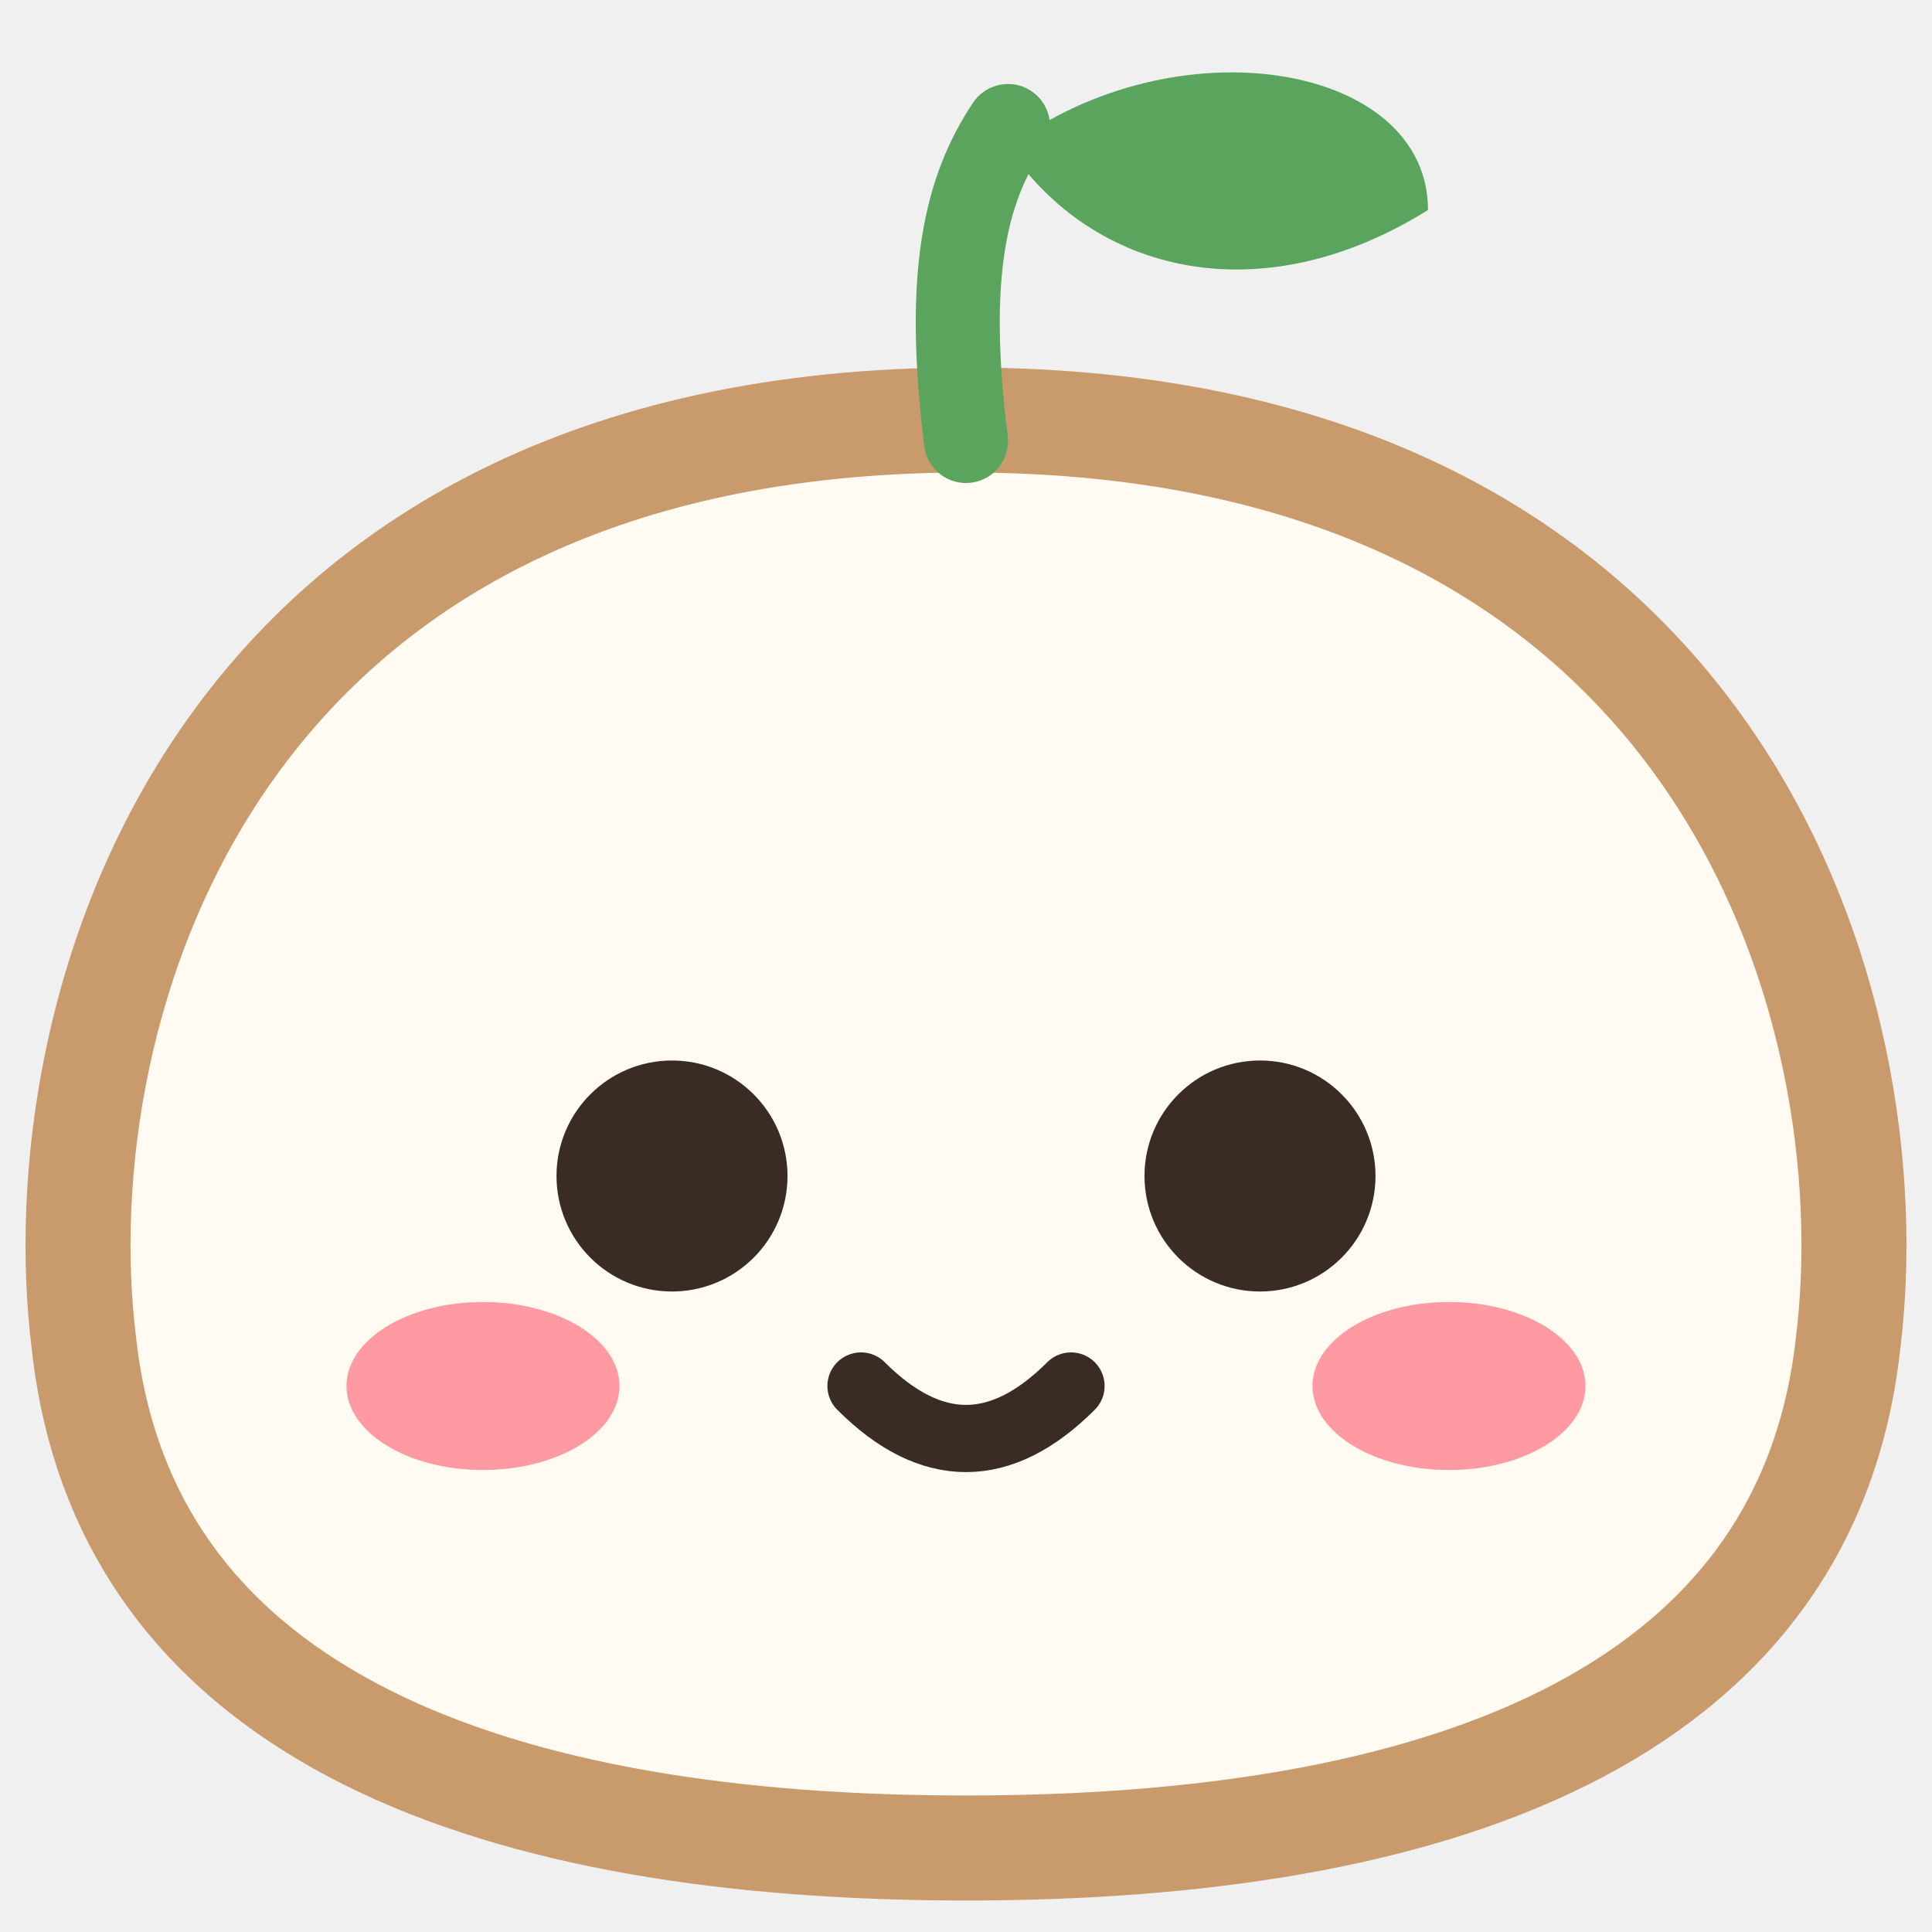
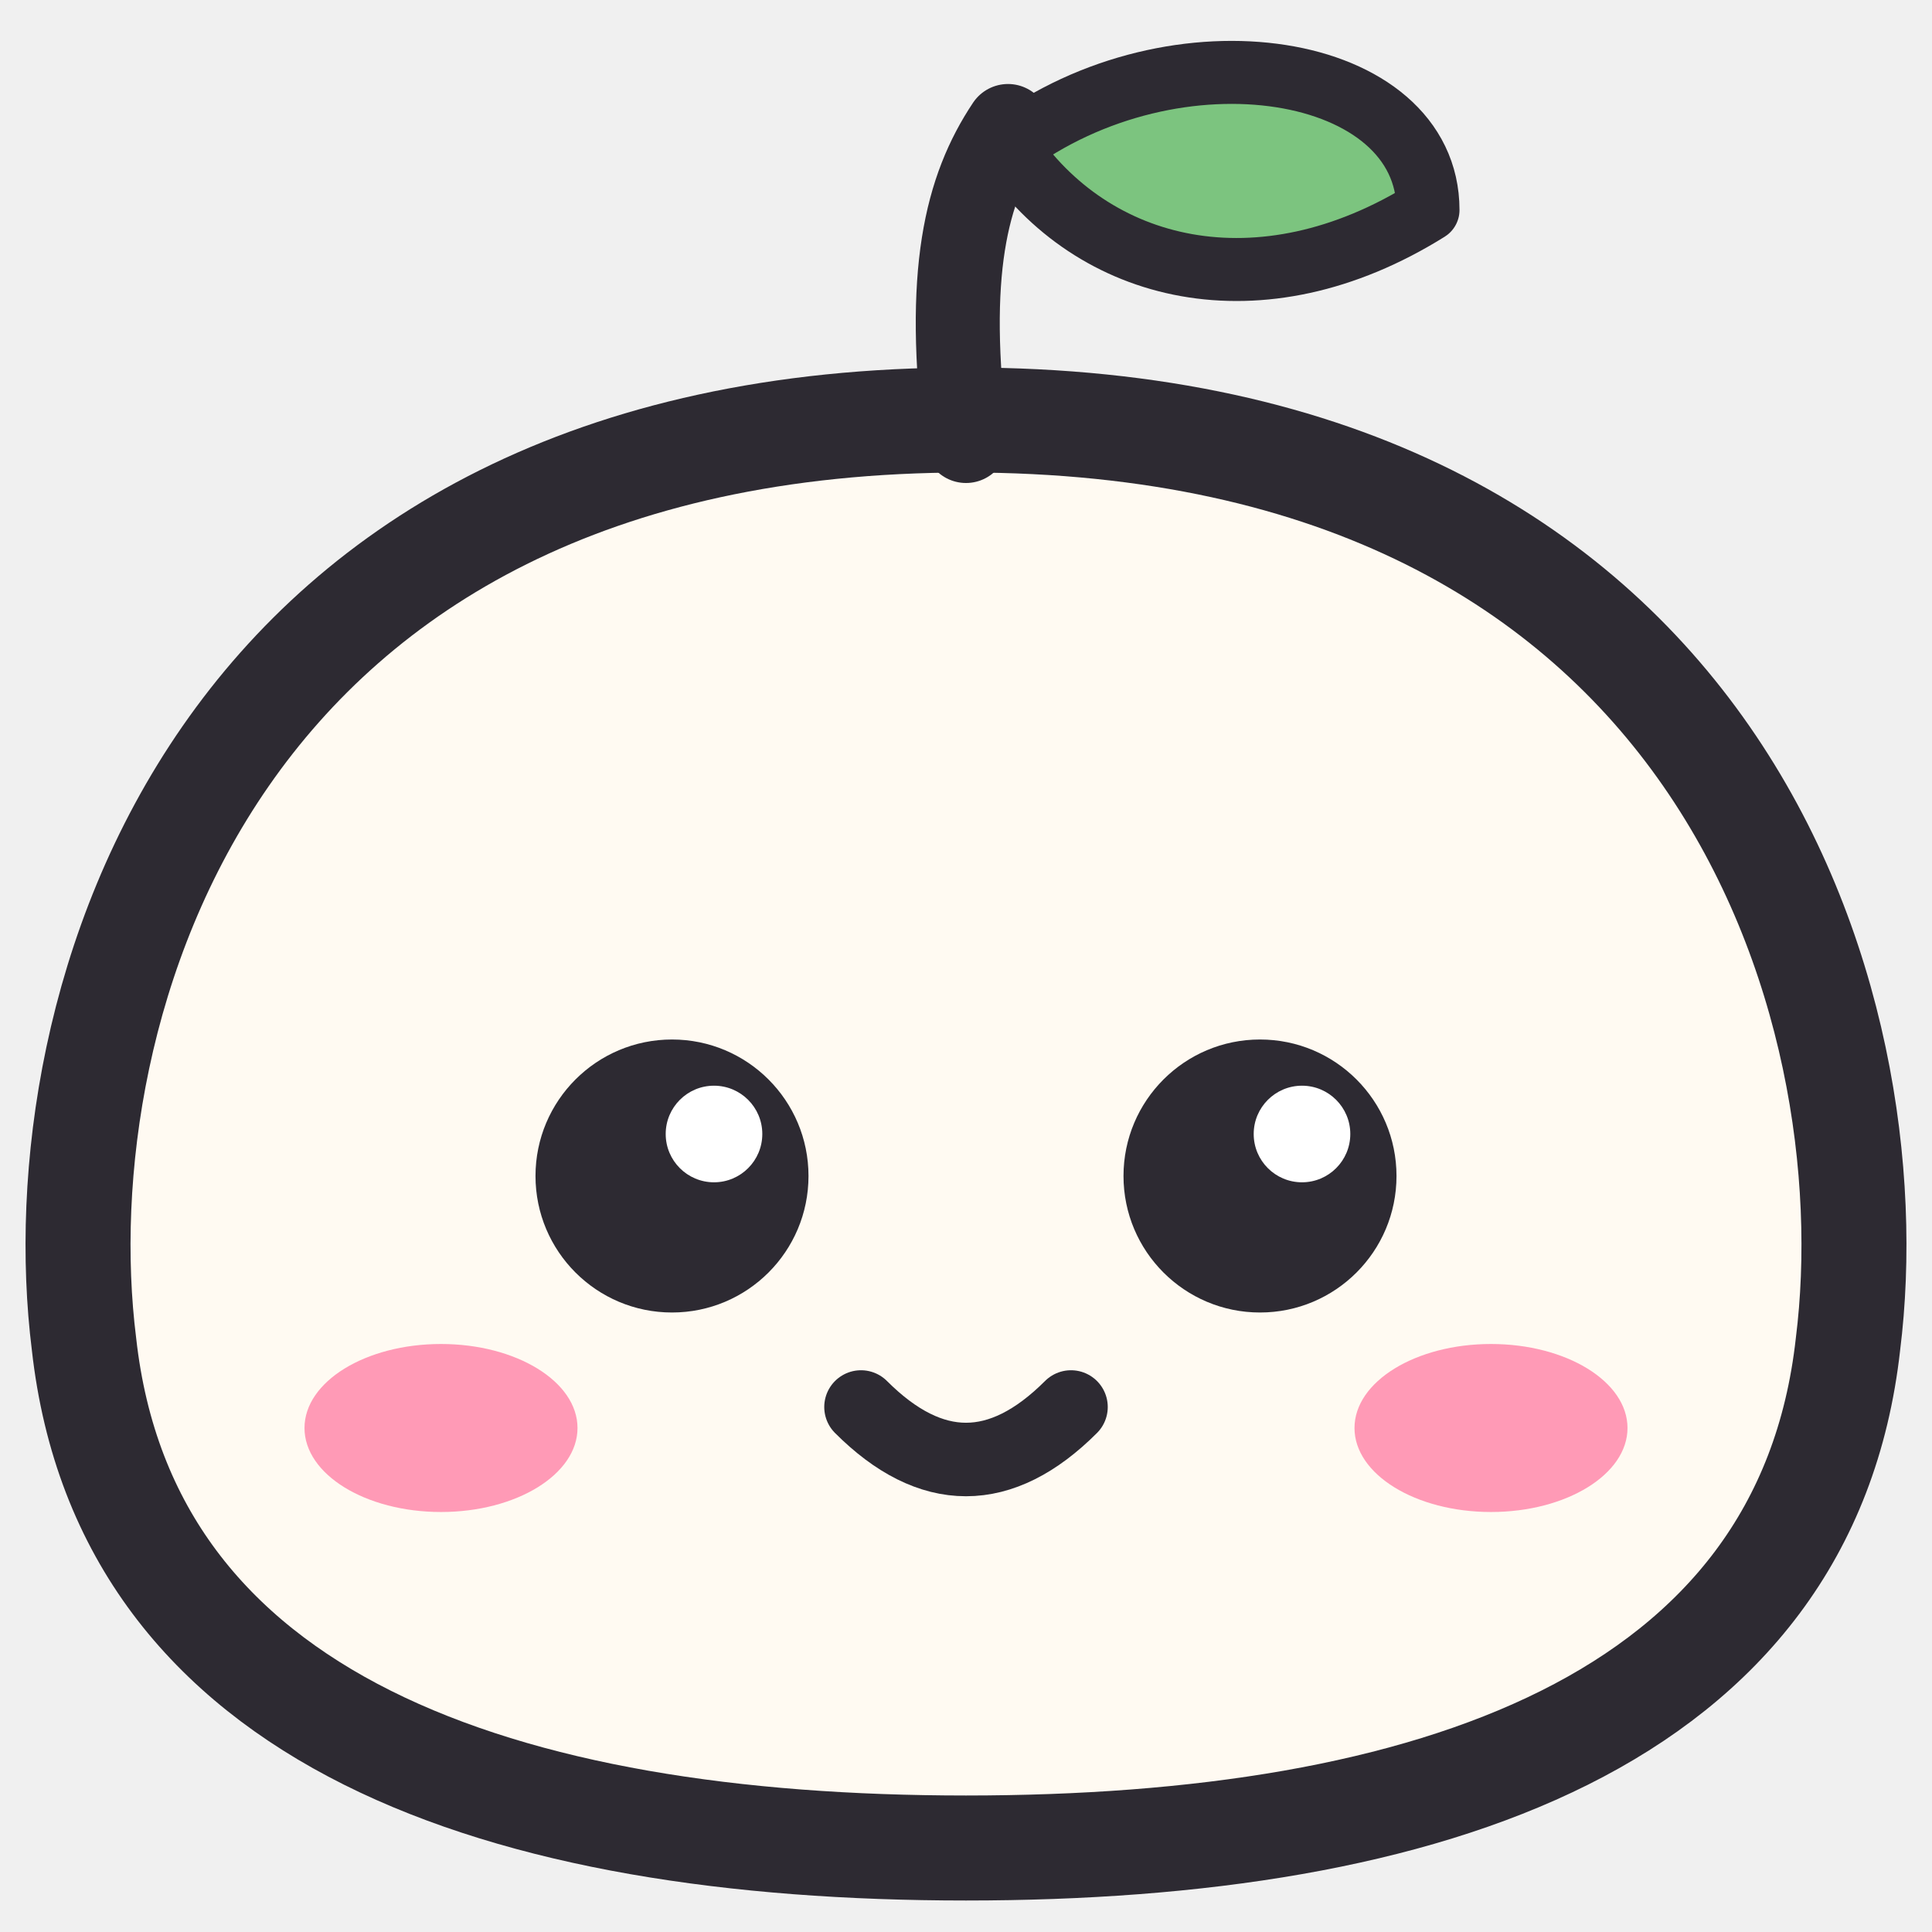
<svg xmlns="http://www.w3.org/2000/svg" viewBox="4 2 92 92">
-   <path d="M50 22 C 86 22 94 50 92 66 C 90 84 72 90 50 90 C 28 90 10 84 8 66 C 6 50 14 22 50 22 Z" fill="#fffaf2" stroke="#c99a6b" stroke-width="5" />
-   <path d="M50 23 C 49 15 50 11 52 8" stroke="#5aa45e" stroke-width="4" fill="none" stroke-linecap="round" />
-   <path d="M52 9 C 60 3 72 5 72 12 C 64 17 56 15 52 9 Z" fill="#5aa45e" />
-   <circle cx="36" cy="58" r="5.5" fill="#3a2c25" />
-   <circle cx="64" cy="58" r="5.5" fill="#3a2c25" />
-   <ellipse cx="27" cy="68" rx="6.5" ry="4" fill="#ff9aa2" />
-   <ellipse cx="73" cy="68" rx="6.5" ry="4" fill="#ff9aa2" />
-   <path d="M45 68 q5 5 10 0" stroke="#3a2c25" stroke-width="3.2" fill="none" stroke-linecap="round" />
+   <path d="M50 22 C 86 22 94 50 92 66 C 90 84 72 90 50 90 C 28 90 10 84 8 66 C 6 50 14 22 50 22 Z" fill="#fffaf2" stroke="#2d2a32" stroke-width="5" />
+   <path d="M50 23 C 49 15 50 11 52 8" stroke="#2d2a32" stroke-width="4" fill="none" stroke-linecap="round" />
+   <path d="M52 9 C 60 3 72 5 72 12 C 64 17 56 15 52 9 Z" fill="#7cc47f" stroke="#2d2a32" stroke-width="3" stroke-linejoin="round" />
+   <circle cx="36" cy="58" r="6.5" fill="#2d2a32" />
+   <circle cx="64" cy="58" r="6.5" fill="#2d2a32" />
+   <circle cx="38" cy="56" r="2.3" fill="#fff" />
+   <circle cx="66" cy="56" r="2.3" fill="#fff" />
+   <ellipse cx="25" cy="70" rx="6.5" ry="4" fill="#ff7aa2" opacity=".75" />
+   <ellipse cx="75" cy="70" rx="6.5" ry="4" fill="#ff7aa2" opacity=".75" />
+   <path d="M45 69 q5 5 10 0" stroke="#2d2a32" stroke-width="3.5" fill="none" stroke-linecap="round" />
</svg>
